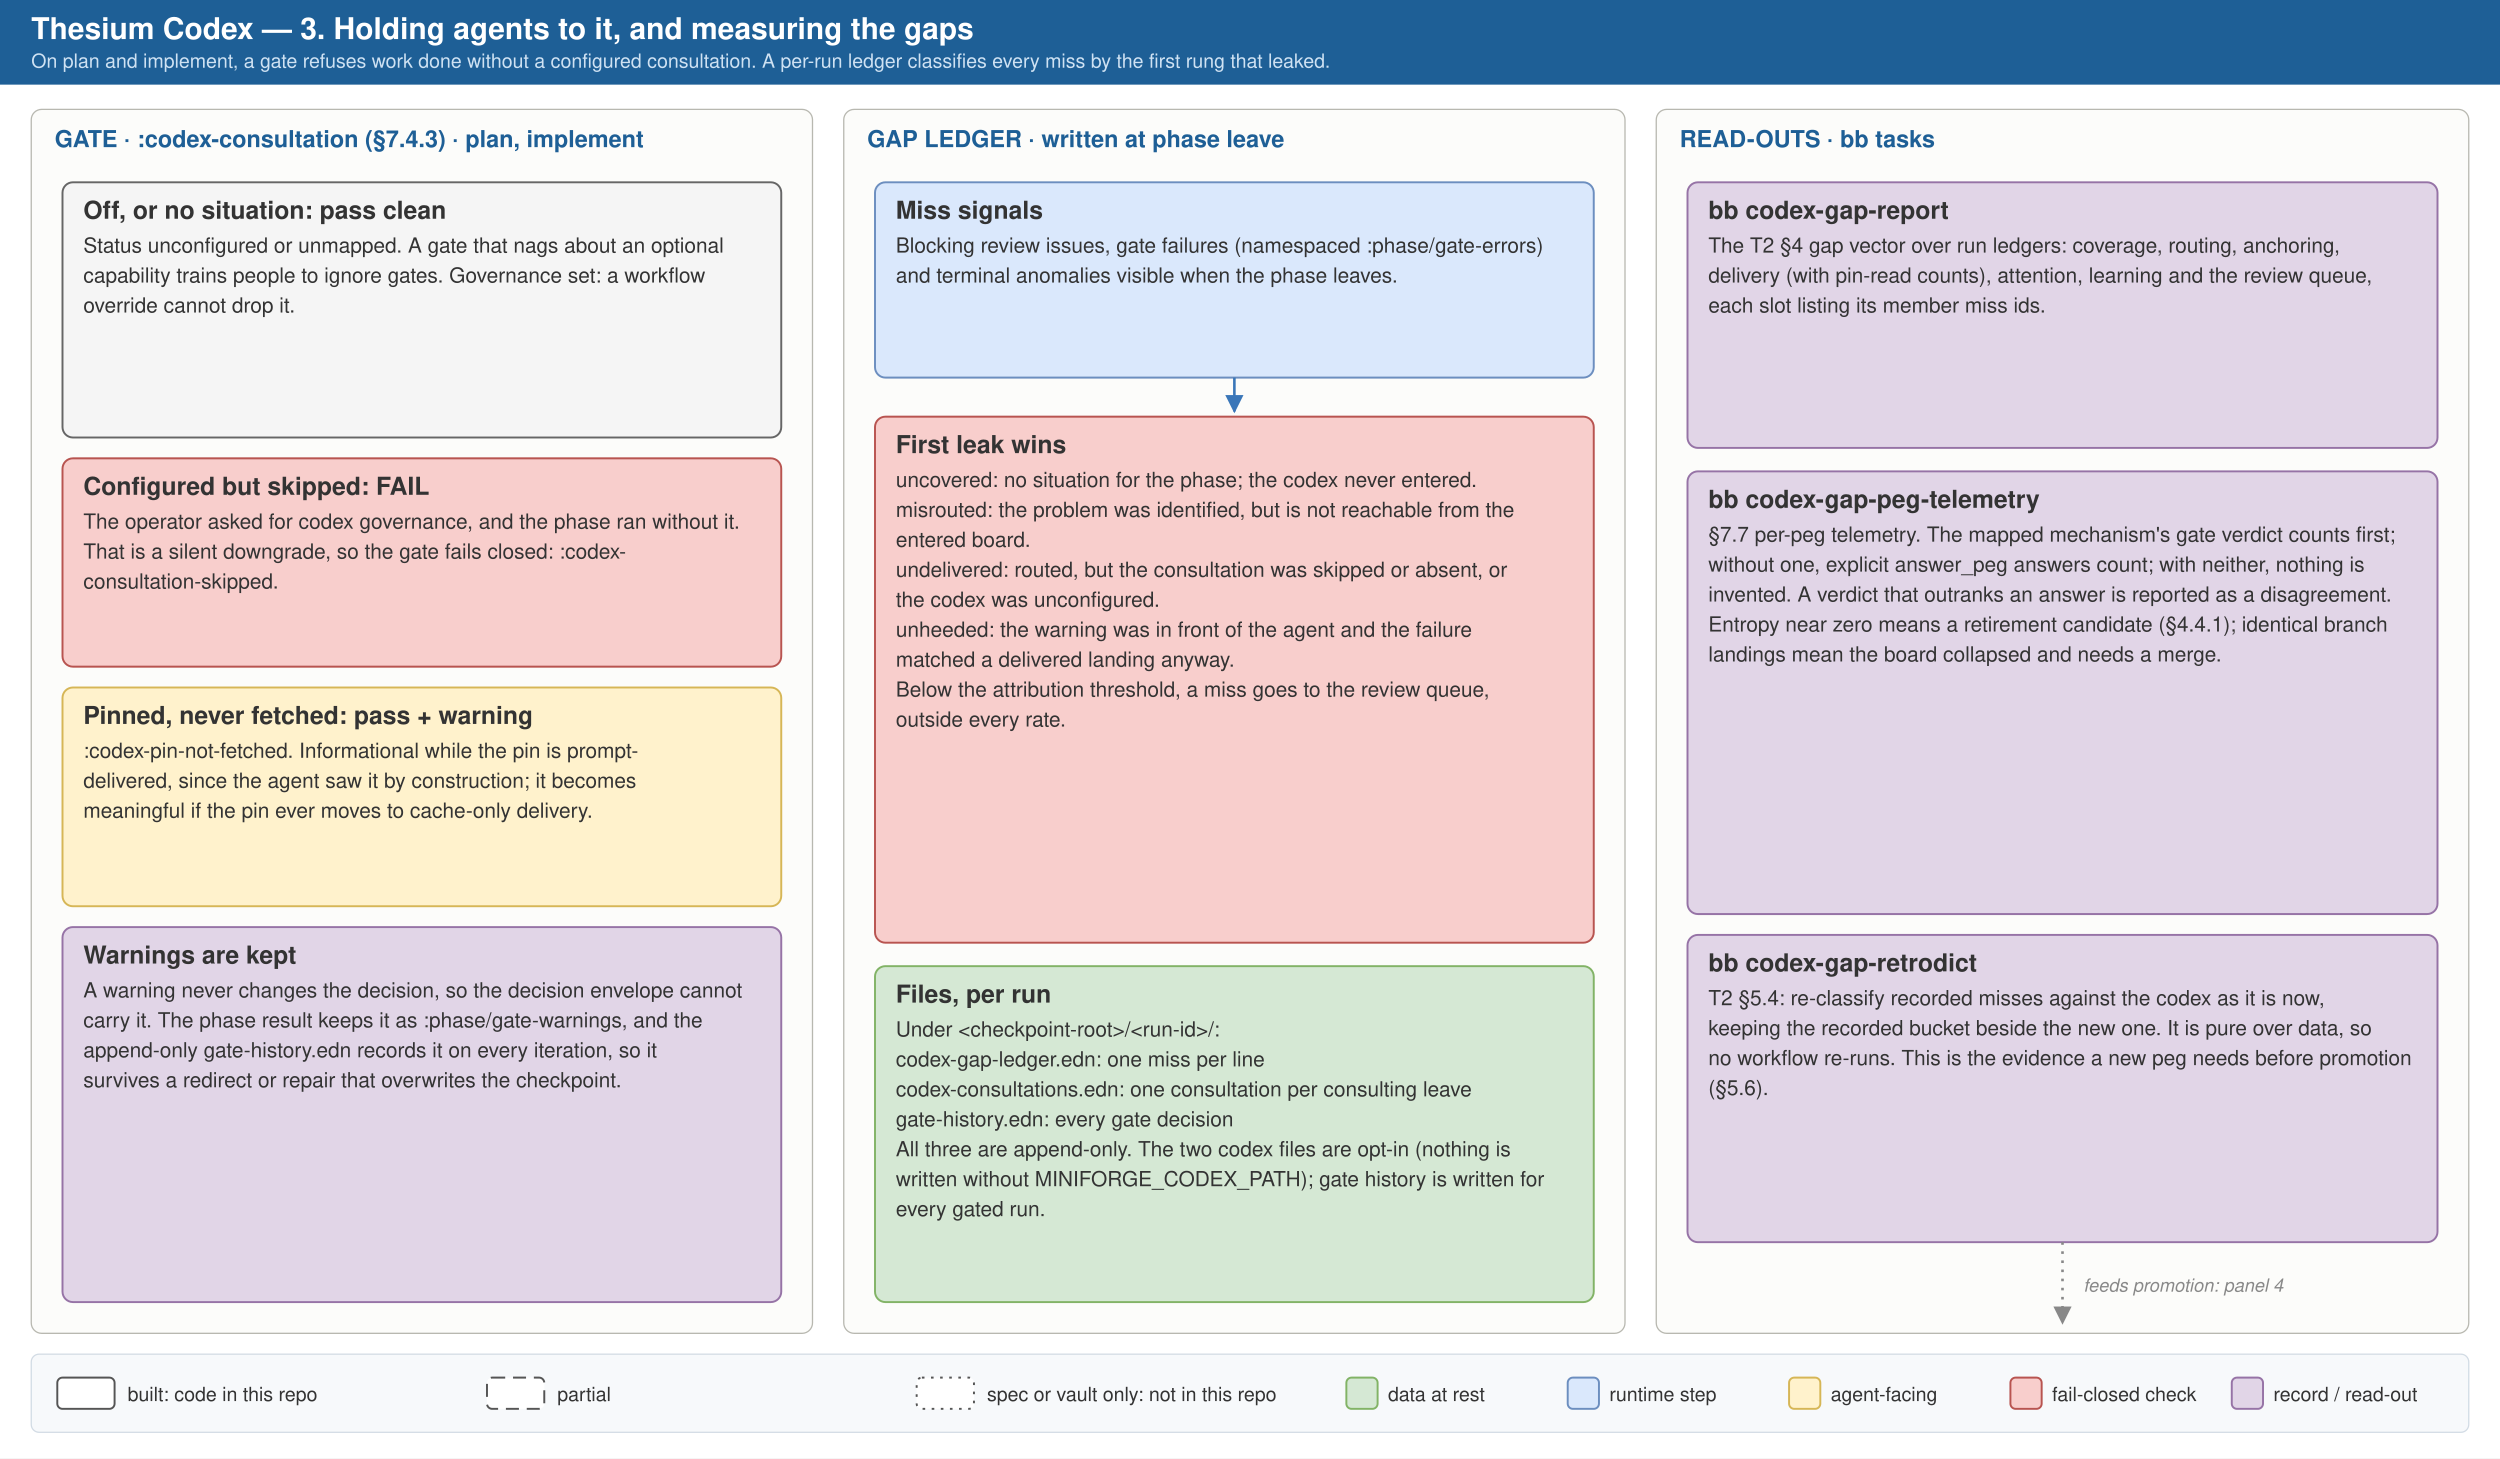
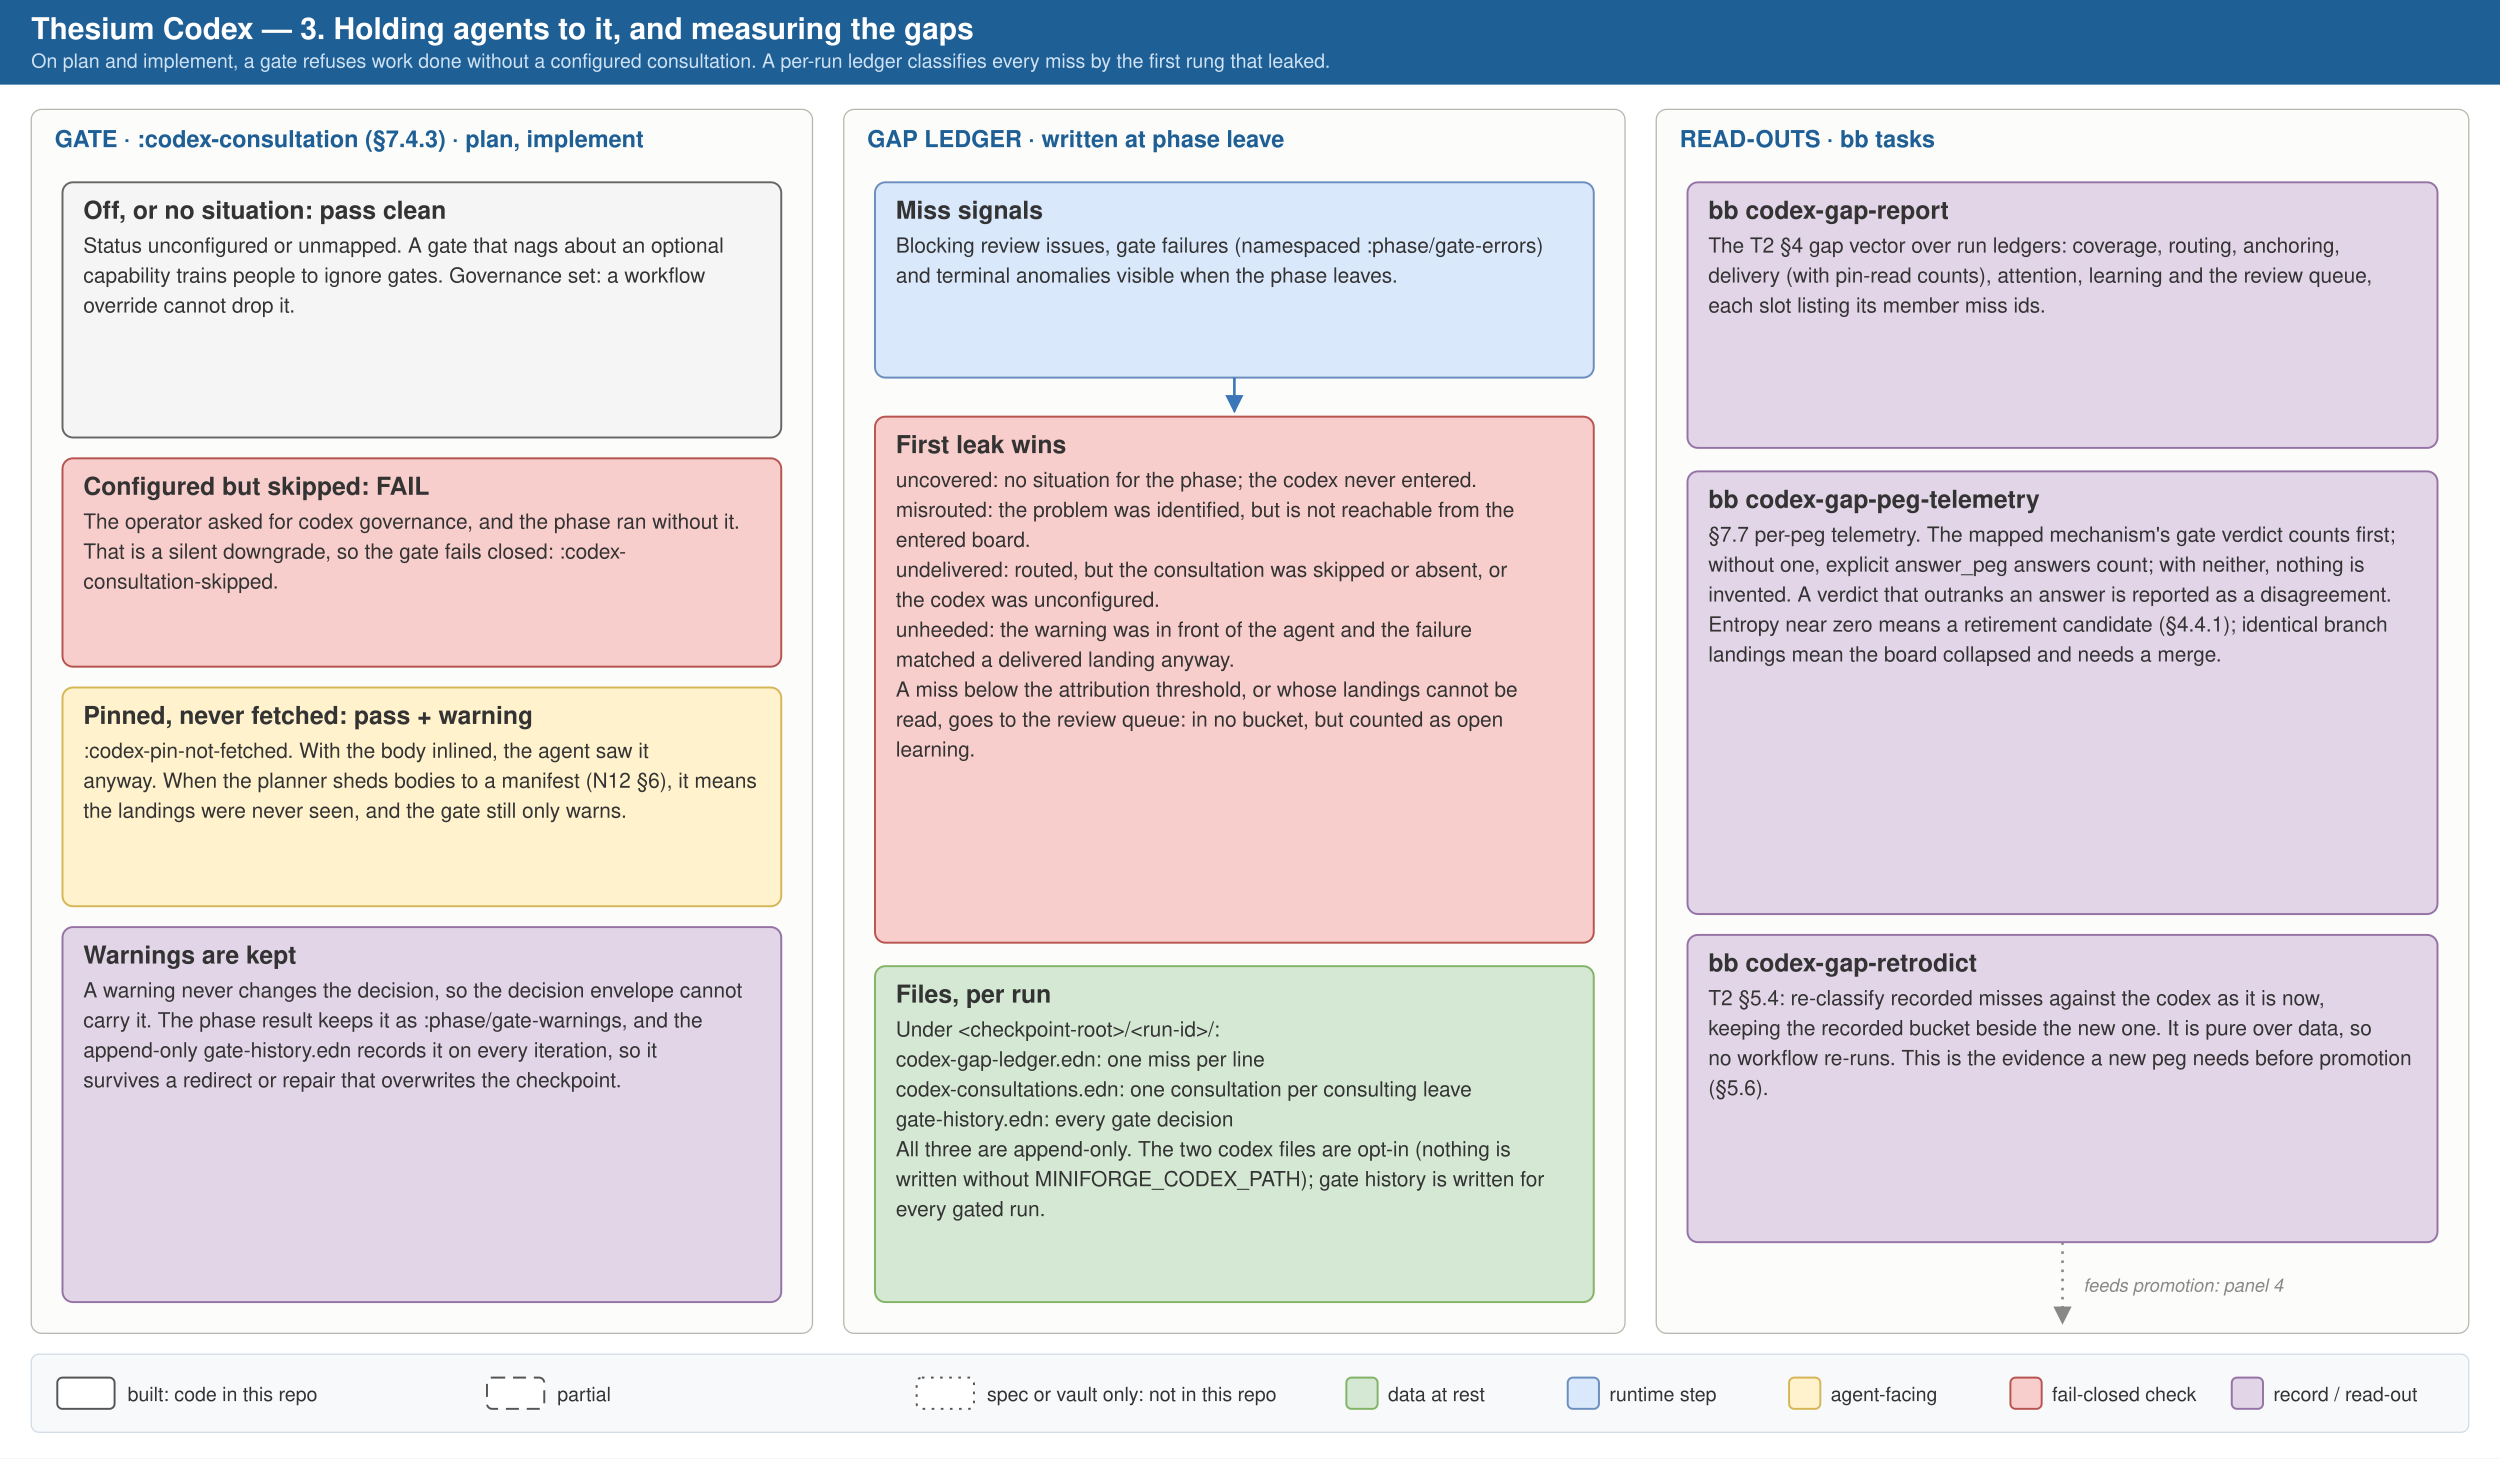
<svg xmlns="http://www.w3.org/2000/svg" viewBox="0 0 1920 1120" role="img" aria-labelledby="title desc" font-family="Helvetica, Arial, sans-serif">
  <defs>
    <marker id="a-blue" viewBox="0 0 10 10" refX="9" refY="5" markerWidth="7" markerHeight="7" orient="auto-start-reverse">
      <path d="M0,0 L10,5 L0,10 z" fill="#3a76b8" />
    </marker>
    <marker id="a-red" viewBox="0 0 10 10" refX="9" refY="5" markerWidth="7" markerHeight="7" orient="auto-start-reverse">
      <path d="M0,0 L10,5 L0,10 z" fill="#b85450" />
    </marker>
    <marker id="a-green" viewBox="0 0 10 10" refX="9" refY="5" markerWidth="7" markerHeight="7" orient="auto-start-reverse">
      <path d="M0,0 L10,5 L0,10 z" fill="#4a9a4a" />
    </marker>
    <marker id="a-grey" viewBox="0 0 10 10" refX="9" refY="5" markerWidth="7" markerHeight="7" orient="auto-start-reverse">
      <path d="M0,0 L10,5 L0,10 z" fill="#888888" />
    </marker>
  </defs>
  <rect width="1920" height="1120" fill="white" />
  <rect width="1920" height="65" fill="#1e5f96" />
  <text x="24" y="30" font-size="23" fill="white" font-weight="bold">Thesium Codex — 3. Holding agents to it, and measuring the gaps</text>
  <text x="24" y="52" font-size="15" fill="#cfe2f3">On plan and implement, a gate refuses work done without a configured consultation. A per-run ledger classifies every miss by the first rung that leaked.</text>
  <rect x="24" y="84" width="600" height="940" rx="8" fill="#fcfcfa" stroke="#b8b8b0" />
  <text x="42" y="113" font-size="18" fill="#1e5f96" font-weight="bold">GATE · :codex-consultation (§7.4.3) · plan, implement</text>
  <rect x="48" y="140" width="552" height="196" rx="8" fill="#f5f5f5" stroke="#666666" stroke-width="1.5" />
  <text x="64" y="168" font-size="19" fill="#333" font-weight="bold">Off, or no situation: pass clean</text>
  <text x="64" y="194" font-size="16" fill="#333">Status unconfigured or unmapped. A gate that nags about an optional</text>
  <text x="64" y="217" font-size="16" fill="#333">capability trains people to ignore gates. Governance set: a workflow</text>
  <text x="64" y="240" font-size="16" fill="#333">override cannot drop it.</text>
  <rect x="48" y="352" width="552" height="160" rx="8" fill="#f8cecc" stroke="#b85450" stroke-width="1.5" />
  <text x="64" y="380" font-size="19" fill="#333" font-weight="bold">Configured but skipped: FAIL</text>
  <text x="64" y="406" font-size="16" fill="#333">The operator asked for codex governance, and the phase ran without it.</text>
  <text x="64" y="429" font-size="16" fill="#333">That is a silent downgrade, so the gate fails closed: :codex-</text>
  <text x="64" y="452" font-size="16" fill="#333">consultation-skipped.</text>
  <rect x="48" y="528" width="552" height="168" rx="8" fill="#fff2cc" stroke="#d6b656" stroke-width="1.5" />
  <text x="64" y="556" font-size="19" fill="#333" font-weight="bold">Pinned, never fetched: pass + warning</text>
-   <text x="64" y="582" font-size="16" fill="#333">:codex-pin-not-fetched. Informational while the pin is prompt-</text>
-   <text x="64" y="605" font-size="16" fill="#333">delivered, since the agent saw it by construction; it becomes</text>
-   <text x="64" y="628" font-size="16" fill="#333">meaningful if the pin ever moves to cache-only delivery.</text>
+   <text x="64" y="582" font-size="16" fill="#333">:codex-pin-not-fetched. With the body inlined, the agent saw it</text>
+   <text x="64" y="605" font-size="16" fill="#333">anyway. When the planner sheds bodies to a manifest (N12 §6), it means</text>
+   <text x="64" y="628" font-size="16" fill="#333">the landings were never seen, and the gate still only warns.</text>
  <rect x="48" y="712" width="552" height="288" rx="8" fill="#e1d5e7" stroke="#9673a6" stroke-width="1.5" />
  <text x="64" y="740" font-size="19" fill="#333" font-weight="bold">Warnings are kept</text>
  <text x="64" y="766" font-size="16" fill="#333">A warning never changes the decision, so the decision envelope cannot</text>
  <text x="64" y="789" font-size="16" fill="#333">carry it. The phase result keeps it as :phase/gate-warnings, and the</text>
  <text x="64" y="812" font-size="16" fill="#333">append-only gate-history.edn records it on every iteration, so it</text>
  <text x="64" y="835" font-size="16" fill="#333">survives a redirect or repair that overwrites the checkpoint.</text>
  <rect x="648" y="84" width="600" height="940" rx="8" fill="#fcfcfa" stroke="#b8b8b0" />
  <text x="666" y="113" font-size="18" fill="#1e5f96" font-weight="bold">GAP LEDGER · written at phase leave</text>
  <rect x="672" y="140" width="552" height="150" rx="8" fill="#dae8fc" stroke="#6c8ebf" stroke-width="1.5" />
  <text x="688" y="168" font-size="19" fill="#333" font-weight="bold">Miss signals</text>
  <text x="688" y="194" font-size="16" fill="#333">Blocking review issues, gate failures (namespaced :phase/gate-errors)</text>
  <text x="688" y="217" font-size="16" fill="#333">and terminal anomalies visible when the phase leaves.</text>
  <path d="M948,290 L948,316" fill="none" stroke="#3a76b8" stroke-width="2" marker-end="url(#a-blue)" />
  <rect x="672" y="320" width="552" height="404" rx="8" fill="#f8cecc" stroke="#b85450" stroke-width="1.5" />
  <text x="688" y="348" font-size="19" fill="#333" font-weight="bold">First leak wins</text>
  <text x="688" y="374" font-size="16" fill="#333">uncovered: no situation for the phase; the codex never entered.</text>
  <text x="688" y="397" font-size="16" fill="#333">misrouted: the problem was identified, but is not reachable from the</text>
  <text x="688" y="420" font-size="16" fill="#333">entered board.</text>
  <text x="688" y="443" font-size="16" fill="#333">undelivered: routed, but the consultation was skipped or absent, or</text>
  <text x="688" y="466" font-size="16" fill="#333">the codex was unconfigured.</text>
  <text x="688" y="489" font-size="16" fill="#333">unheeded: the warning was in front of the agent and the failure</text>
  <text x="688" y="512" font-size="16" fill="#333">matched a delivered landing anyway.</text>
-   <text x="688" y="535" font-size="16" fill="#333">Below the attribution threshold, a miss goes to the review queue,</text>
-   <text x="688" y="558" font-size="16" fill="#333">outside every rate.</text>
+   <text x="688" y="535" font-size="16" fill="#333">A miss below the attribution threshold, or whose landings cannot be</text>
+   <text x="688" y="558" font-size="16" fill="#333">read, goes to the review queue: in no bucket, but counted as open</text>
+   <text x="688" y="581" font-size="16" fill="#333">learning.</text>
  <rect x="672" y="742" width="552" height="258" rx="8" fill="#d5e8d4" stroke="#82b366" stroke-width="1.5" />
  <text x="688" y="770" font-size="19" fill="#333" font-weight="bold">Files, per run</text>
  <text x="688" y="796" font-size="16" fill="#333">Under &lt;checkpoint-root&gt;/&lt;run-id&gt;/:</text>
  <text x="688" y="819" font-size="16" fill="#333">codex-gap-ledger.edn: one miss per line</text>
  <text x="688" y="842" font-size="16" fill="#333">codex-consultations.edn: one consultation per consulting leave</text>
  <text x="688" y="865" font-size="16" fill="#333">gate-history.edn: every gate decision</text>
  <text x="688" y="888" font-size="16" fill="#333">All three are append-only. The two codex files are opt-in (nothing is</text>
  <text x="688" y="911" font-size="16" fill="#333">written without MINIFORGE_CODEX_PATH); gate history is written for</text>
  <text x="688" y="934" font-size="16" fill="#333">every gated run.</text>
  <rect x="1272" y="84" width="624" height="940" rx="8" fill="#fcfcfa" stroke="#b8b8b0" />
  <text x="1290" y="113" font-size="18" fill="#1e5f96" font-weight="bold">READ-OUTS · bb tasks</text>
  <rect x="1296" y="140" width="576" height="204" rx="8" fill="#e1d5e7" stroke="#9673a6" stroke-width="1.5" />
  <text x="1312" y="168" font-size="19" fill="#333" font-weight="bold">bb codex-gap-report</text>
  <text x="1312" y="194" font-size="16" fill="#333">The T2 §4 gap vector over run ledgers: coverage, routing, anchoring,</text>
  <text x="1312" y="217" font-size="16" fill="#333">delivery (with pin-read counts), attention, learning and the review queue,</text>
  <text x="1312" y="240" font-size="16" fill="#333">each slot listing its member miss ids.</text>
  <rect x="1296" y="362" width="576" height="340" rx="8" fill="#e1d5e7" stroke="#9673a6" stroke-width="1.5" />
  <text x="1312" y="390" font-size="19" fill="#333" font-weight="bold">bb codex-gap-peg-telemetry</text>
  <text x="1312" y="416" font-size="16" fill="#333">§7.7 per-peg telemetry. The mapped mechanism's gate verdict counts first;</text>
  <text x="1312" y="439" font-size="16" fill="#333">without one, explicit answer_peg answers count; with neither, nothing is</text>
  <text x="1312" y="462" font-size="16" fill="#333">invented. A verdict that outranks an answer is reported as a disagreement.</text>
  <text x="1312" y="485" font-size="16" fill="#333">Entropy near zero means a retirement candidate (§4.4.1); identical branch</text>
  <text x="1312" y="508" font-size="16" fill="#333">landings mean the board collapsed and needs a merge.</text>
  <rect x="1296" y="718" width="576" height="236" rx="8" fill="#e1d5e7" stroke="#9673a6" stroke-width="1.5" />
  <text x="1312" y="746" font-size="19" fill="#333" font-weight="bold">bb codex-gap-retrodict</text>
  <text x="1312" y="772" font-size="16" fill="#333">T2 §5.4: re-classify recorded misses against the codex as it is now,</text>
  <text x="1312" y="795" font-size="16" fill="#333">keeping the recorded bucket beside the new one. It is pure over data, so</text>
  <text x="1312" y="818" font-size="16" fill="#333">no workflow re-runs. This is the evidence a new peg needs before promotion</text>
  <text x="1312" y="841" font-size="16" fill="#333">(§5.6).</text>
  <path d="M1584,954 L1584,1016" fill="none" stroke="#888888" stroke-width="2" stroke-dasharray="2 5" marker-end="url(#a-grey)" />
  <text x="1600" y="992" font-size="14" fill="#888888" font-style="italic">feeds promotion: panel 4</text>
  <rect x="24" y="1040" width="1872" height="60" rx="6" fill="#f7f9fb" stroke="#d2dbe4" />
  <rect x="44" y="1058" width="44" height="24" rx="4" fill="white" stroke="#555" stroke-width="1.5" />
  <text x="98" y="1076" font-size="15" fill="#333">built: code in this repo</text>
  <rect x="374" y="1058" width="44" height="24" rx="4" fill="white" stroke="#555" stroke-width="1.5" stroke-dasharray="10 6" />
  <text x="428" y="1076" font-size="15" fill="#333">partial</text>
  <rect x="704" y="1058" width="44" height="24" rx="4" fill="white" stroke="#555" stroke-width="1.5" stroke-dasharray="2 5" />
  <text x="758" y="1076" font-size="15" fill="#333">spec or vault only: not in this repo</text>
  <rect x="1034" y="1058" width="24" height="24" rx="4" fill="#d5e8d4" stroke="#82b366" stroke-width="1.5" />
  <text x="1066" y="1076" font-size="15" fill="#333">data at rest</text>
  <rect x="1204" y="1058" width="24" height="24" rx="4" fill="#dae8fc" stroke="#6c8ebf" stroke-width="1.5" />
  <text x="1236" y="1076" font-size="15" fill="#333">runtime step</text>
  <rect x="1374" y="1058" width="24" height="24" rx="4" fill="#fff2cc" stroke="#d6b656" stroke-width="1.5" />
  <text x="1406" y="1076" font-size="15" fill="#333">agent-facing</text>
  <rect x="1544" y="1058" width="24" height="24" rx="4" fill="#f8cecc" stroke="#b85450" stroke-width="1.5" />
  <text x="1576" y="1076" font-size="15" fill="#333">fail-closed check</text>
  <rect x="1714" y="1058" width="24" height="24" rx="4" fill="#e1d5e7" stroke="#9673a6" stroke-width="1.5" />
  <text x="1746" y="1076" font-size="15" fill="#333">record / read-out</text>
</svg>
